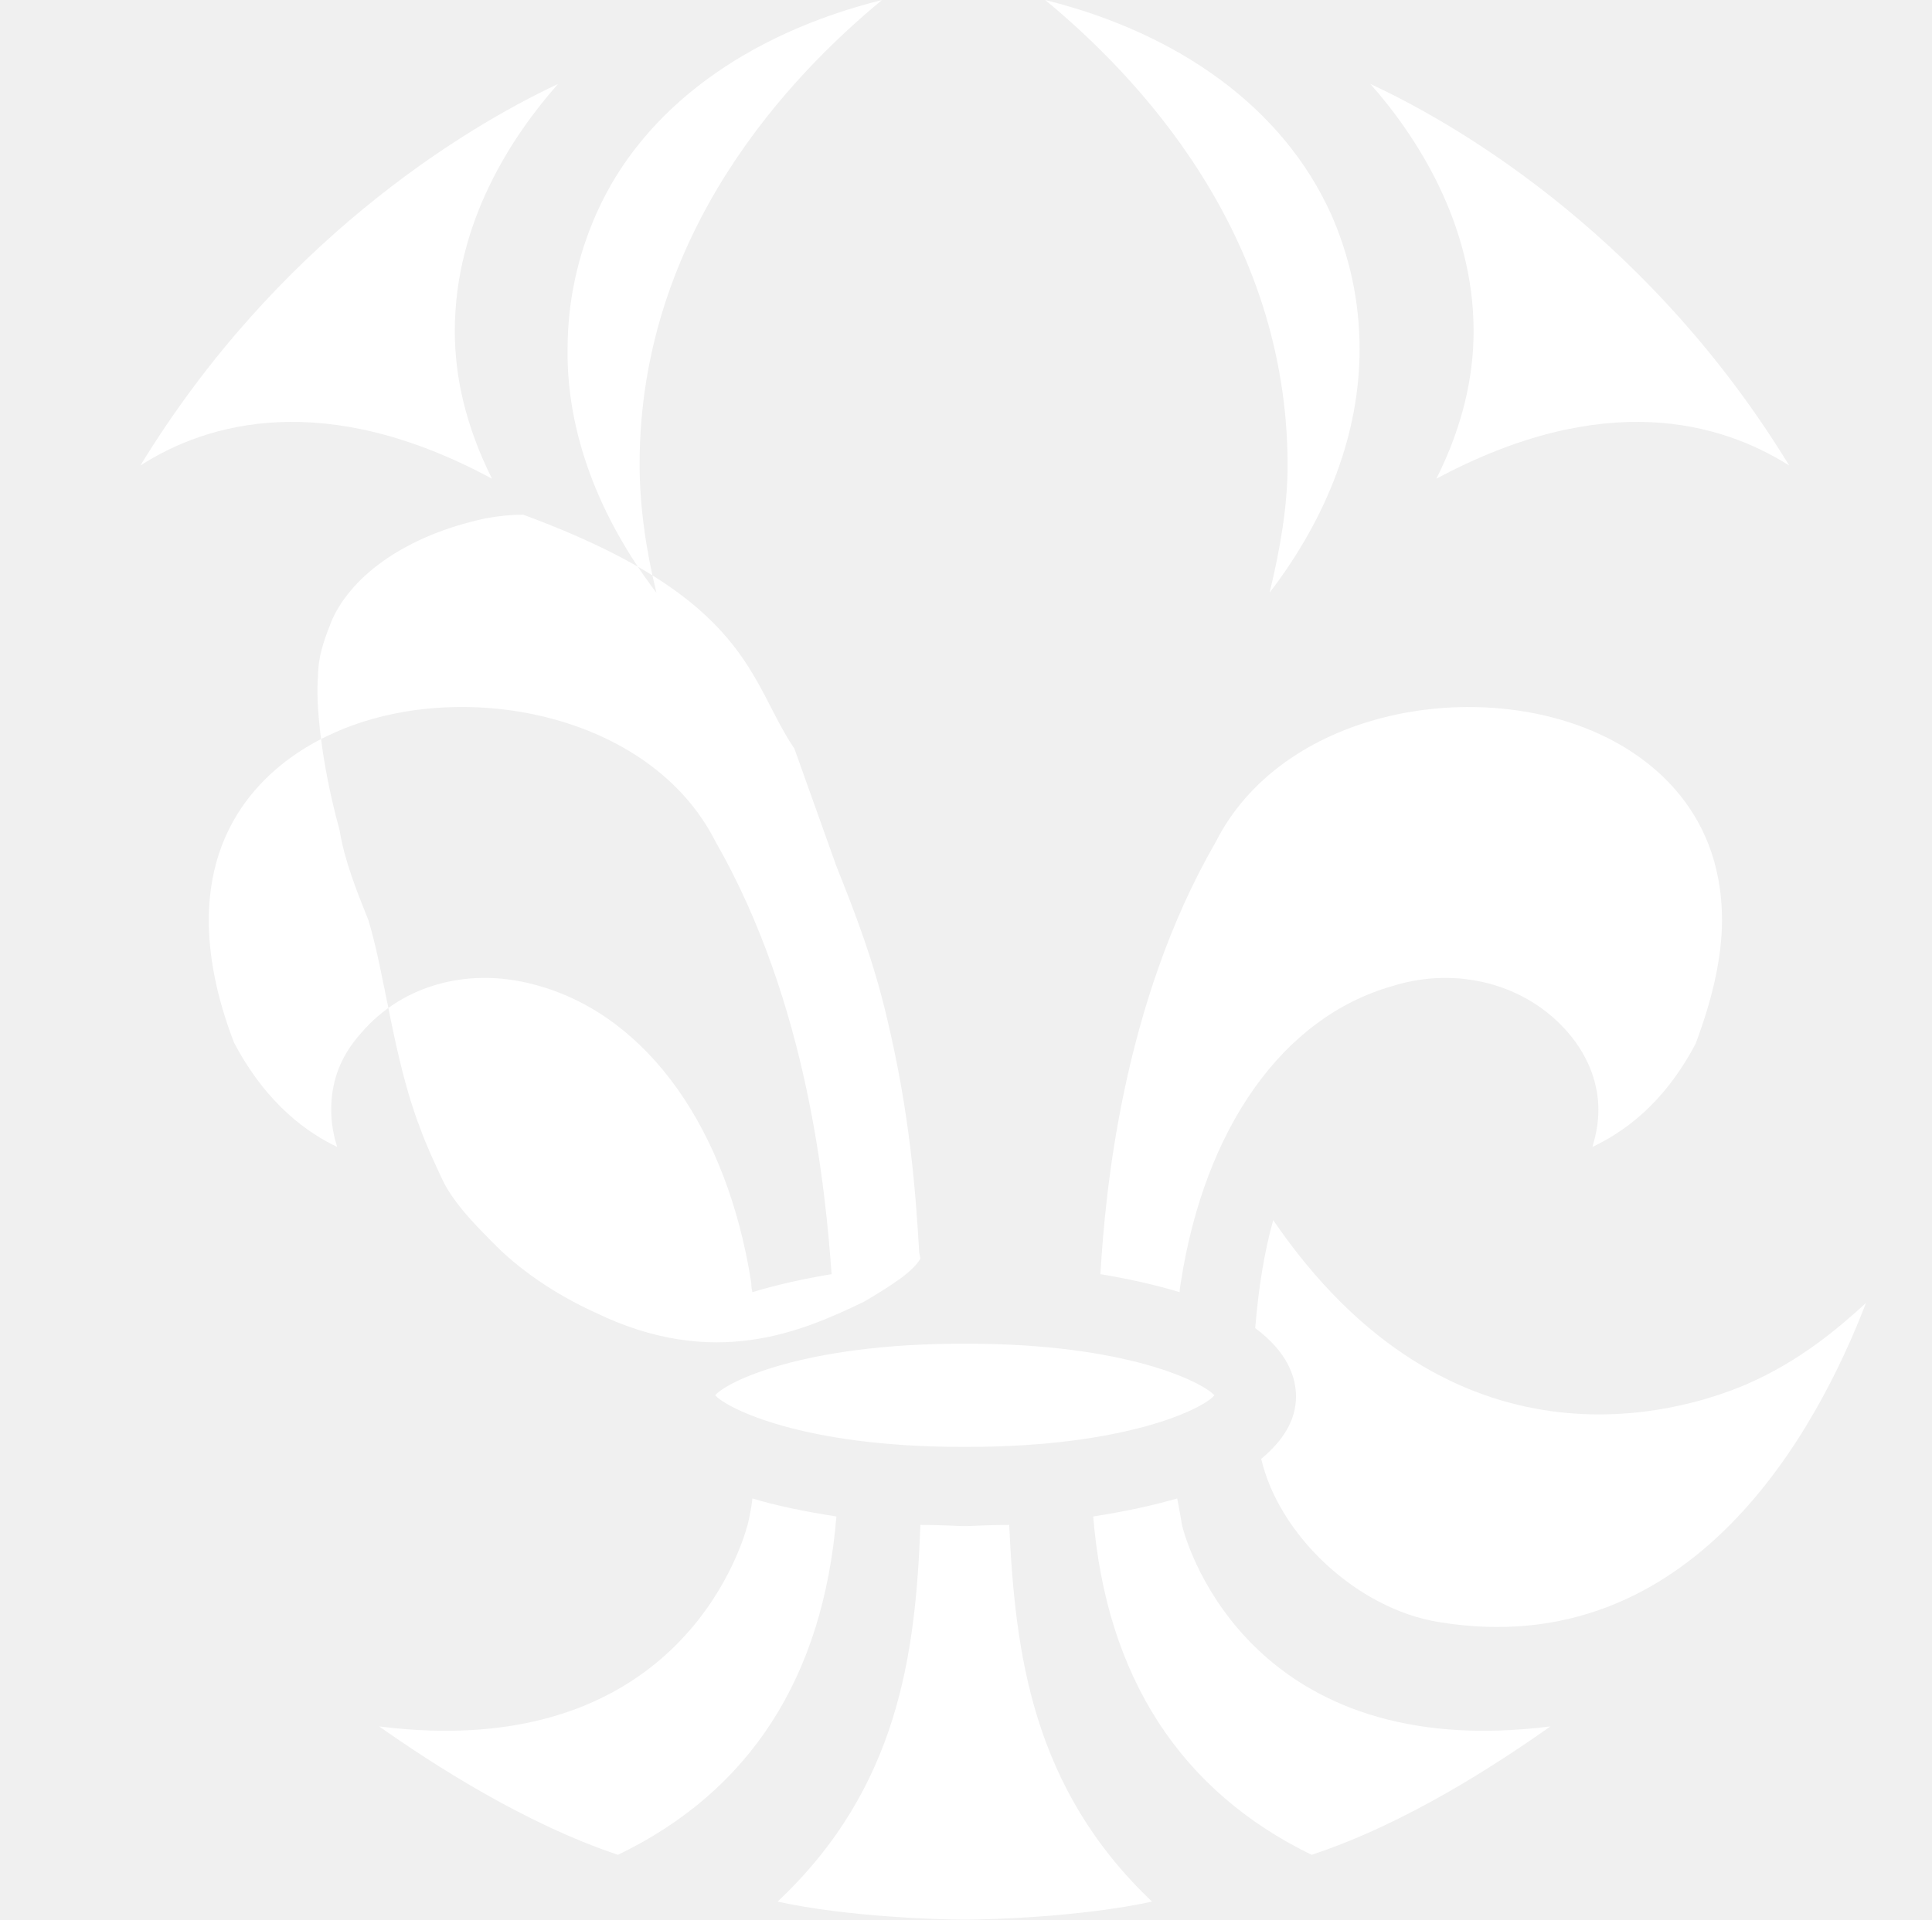
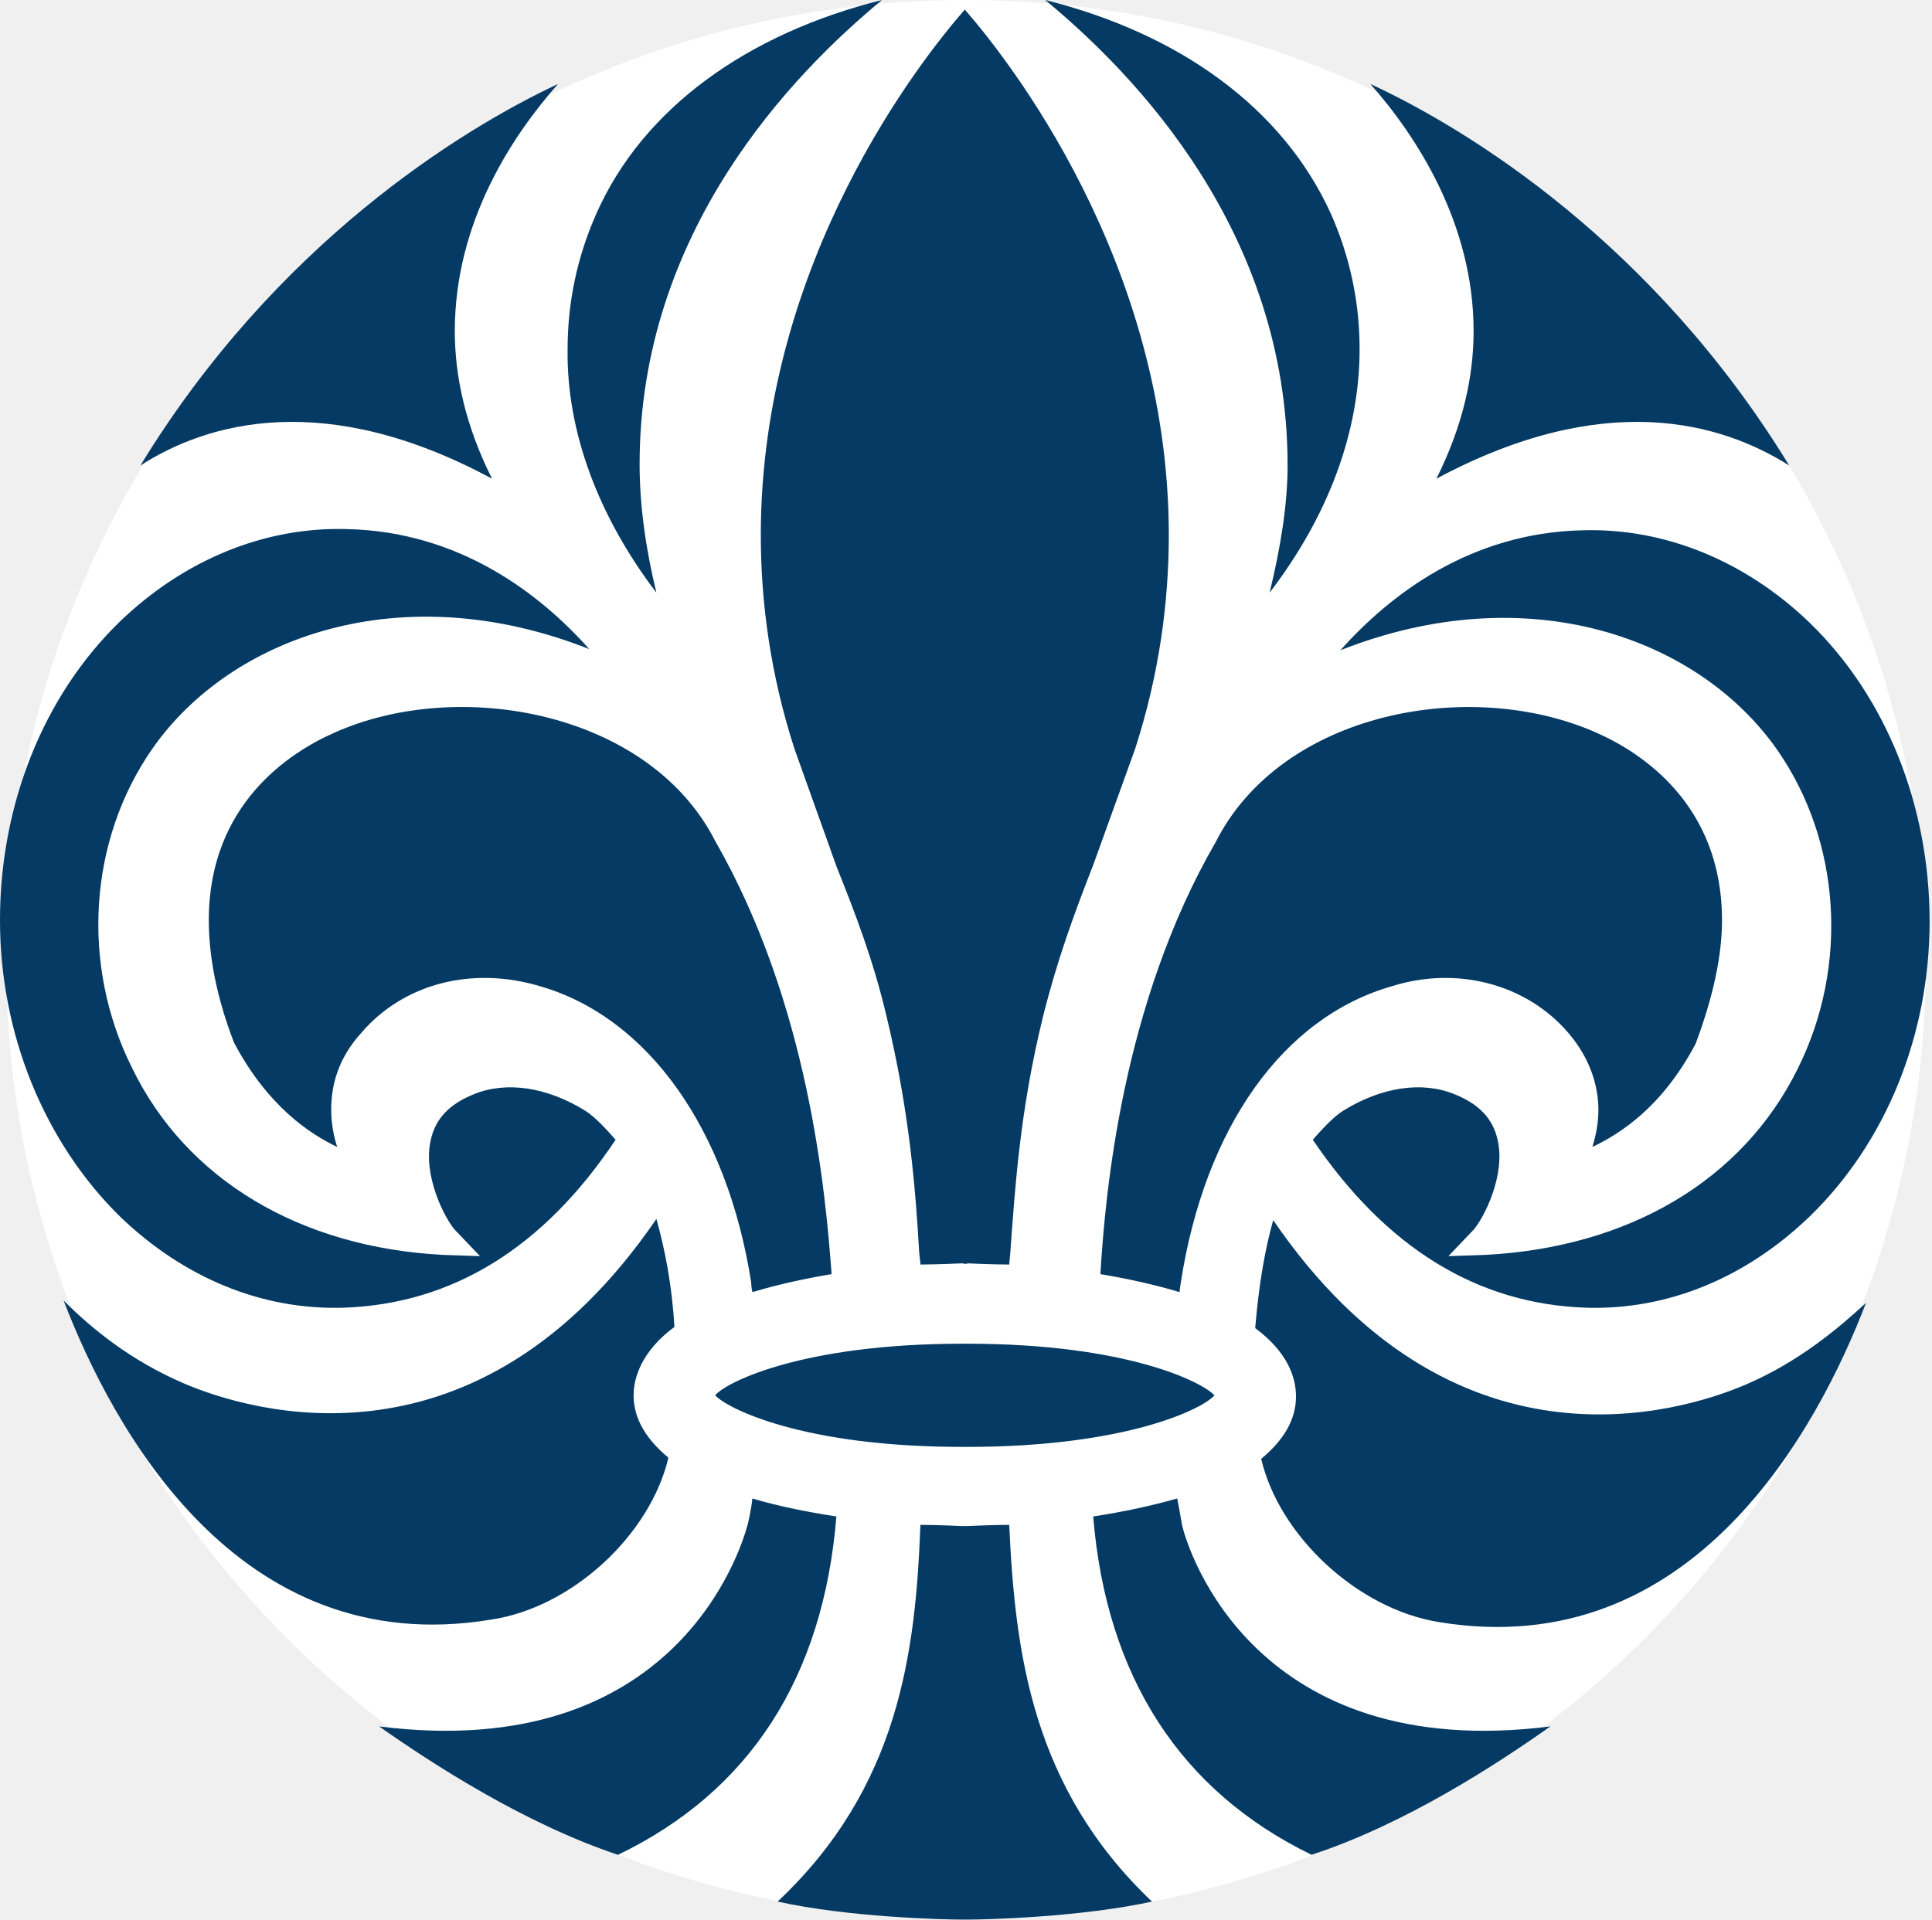
<svg xmlns="http://www.w3.org/2000/svg" version="1.0" id="lily" x="0px" y="0px" viewBox="0 0 161 160" style="enable-background:new 0 0 161 160;" xml:space="preserve">
+   <circle cx="80.5" cy="80" r="80" fill="white" />
  <style type="text/css">
- 	.st0{fill:#FFFFFF;} 
+ 	.st0{fill:#043A63;}
</style>
-   <path id="lily_1_" class="st0" d="M105.8,49.4c4.9-6.4,7.5-13.4,7.5-20.3c0-3.9-0.8-7.7-2.4-11.3C106.9,9,98.3,2.8,87.1,0  c7.5,6.2,20.2,19.3,20.2,38.8C107.3,42.1,106.7,45.7,105.8,49.4L105.8,49.4z M54.7,49.4c-0.9-3.7-1.4-7.3-1.4-10.7  C53.3,19.3,66,6.2,73.5,0C62.3,2.8,53.6,9,49.7,17.8c-1.6,3.6-2.4,7.4-2.4,11.3C47.2,36,49.9,43.1,54.7,49.4L54.7,49.4z   M145.5,115.4c-5.6,2.4-24.5,8.1-39.4-13.7c-0.7,2.5-1.2,5.4-1.5,9c2.7,2,3.4,4.1,3.4,5.7c0,2-1.1,3.7-2.9,5.2  c1.5,6.4,8,12.5,14.8,13.6c21.2,3.5,31.6-16.2,35.6-26.6C153.1,110.8,149.9,113.5,145.5,115.4L145.5,115.4z M80.6,127.2  c0,0-0.2,0-0.4,0c0,0-2.1-0.1-3.5-0.1c-0.4,10.7-1.8,21.9-11.9,31.4c5.9,1.3,13.7,1.5,15.4,1.5h0.4c1.7,0,9.4-0.2,15.4-1.5  c-10-9.5-11.4-20.7-11.9-31.4C82.7,127.1,80.6,127.2,80.6,127.2L80.6,127.2z M119.7,39.9c14-7.5,23.7-4.7,29.4-1.1  c-11.3-18.5-26.7-28-34.9-31.8c3.8,4.3,8.6,11.6,8.6,20.6C122.8,31.4,121.9,35.5,119.7,39.9L119.7,39.9z M98.5,127.1L98.5,127.1  c0,0-0.2-1.2-0.4-2.2c-2.1,0.6-4.4,1.1-7,1.5c1.1,13.4,7.3,22.9,18.2,28.2c7.9-2.6,15.5-7.6,19.9-10.7  C104.6,147,99,129.3,98.5,127.1L98.5,127.1z M130.7,86.1c1.8,2.1,2.5,4.4,2.5,6.4c0,1.1-0.2,2.1-0.5,3.1c2.3-1.1,5.8-3.3,8.6-8.6  c1.5-4,2.2-7.4,2.2-10.3c0-9.7-6.8-14-10.4-15.6c-10.5-4.7-26.3-1.8-31.8,9.1c-7.8,13.5-9.2,29.3-9.6,36c2.4,0.4,4.6,0.9,6.6,1.5  c0-0.3,0.1-0.7,0.1-0.8c2-12.9,8.5-22.1,17.6-24.7C121.4,80.5,127.2,82,130.7,86.1L130.7,86.1z M45,82.2c9,2.6,15.6,11.9,17.6,24.7  c0,0,0,0.4,0.1,0.8c2-0.6,4.2-1.1,6.6-1.5c-0.5-6.8-1.9-22.5-9.7-36.1c-5.5-10.8-21.4-13.7-31.8-9c-3.6,1.6-10.4,5.9-10.4,15.6  c0,2.9,0.6,6.3,2.1,10.2c2.8,5.3,6.3,7.6,8.6,8.7c-0.3-0.9-0.5-2-0.5-3.1c0-2.1,0.6-4.3,2.5-6.4C33.6,82,39.3,80.5,45,82.2L45,82.2z   M62.3,127.1c-0.6,2.2-6.1,19.9-30.7,16.8c4.4,3.1,12.1,8.1,19.9,10.7c11-5.3,17.1-14.8,18.2-28.2c-2.6-0.4-5-0.9-7-1.5  C62.6,125.9,62.3,127.1,62.3,127.1L62.3,127.1z M80.6,120.6c13.3,0,19.7-3.2,20.6-4.3c-1-1.1-7.3-4.3-20.6-4.3h-0.4  c-13.3,0-19.7,3.2-20.6,4.3c1,1.1,7.3,4.3,20.6,4.3H80.6z M41,39.9c-2.2-4.4-3.1-8.5-3.1-12.3c0-9.1,4.8-16.3,8.6-20.6  C38.4,10.8,23,20.3,11.7,38.8C17.3,35.2,27.1,32.4,41,39.9L41,39.9z M66.2,62.4l3.5,9.8c1.6,4,3.1,7.9,4.2,12.6  c1.9,7.9,2.4,14.4,2.7,19.6l0.1,0.5c-0.6,1.1-2.5,2.3-4.7,3.6c-5.2,2.5-12.5,5.7-22.4,0.9c-3.3-1.5-6.4-3.6-8.6-5.9  c-1.7-1.7-3.2-3.3-4.1-5.1c-0.7-1.5-1.4-3-1.9-4.4c-2.2-5.7-2.9-12.7-4.3-17.3c-1-2.5-2-5-2.4-7.5c-1.6-5.8-2-10.8-1.8-12.8  c0-1.8,0.6-3.3,1.2-4.8c1.7-3.7,6.2-7,12.8-8.4c1.1-0.2,2.1-0.3,3.1-0.3C62.6,49.9,62.4,56.8,66.2,62.4L66.2,62.4z" />
+   <path id="lily_1_" class="st0" d="M105.8,49.4c4.9-6.4,7.5-13.4,7.5-20.3c0-3.9-0.8-7.7-2.4-11.3C106.9,9,98.3,2.8,87.1,0  c7.5,6.2,20.2,19.3,20.2,38.8C107.3,42.1,106.7,45.7,105.8,49.4L105.8,49.4z M54.7,49.4c-0.9-3.7-1.4-7.3-1.4-10.7  C53.3,19.3,66,6.2,73.5,0C62.3,2.8,53.6,9,49.7,17.8c-1.6,3.6-2.4,7.4-2.4,11.3C47.2,36,49.9,43.1,54.7,49.4L54.7,49.4z   M145.5,115.4c-5.6,2.4-24.5,8.1-39.4-13.7c-0.7,2.5-1.2,5.4-1.5,9c2.7,2,3.4,4.1,3.4,5.7c0,2-1.1,3.7-2.9,5.2  c1.5,6.4,8,12.5,14.8,13.6c21.2,3.5,31.6-16.2,35.6-26.6C153.1,110.8,149.9,113.5,145.5,115.4L145.5,115.4z M80.6,127.2  c0,0-0.2,0-0.4,0c0,0-2.1-0.1-3.5-0.1c-0.4,10.7-1.8,21.9-11.9,31.4c5.9,1.3,13.7,1.5,15.4,1.5h0.4c1.7,0,9.4-0.2,15.4-1.5  c-10-9.5-11.4-20.7-11.9-31.4C82.7,127.1,80.6,127.2,80.6,127.2L80.6,127.2z M119.7,39.9c14-7.5,23.7-4.7,29.4-1.1  c-11.3-18.5-26.7-28-34.9-31.8c3.8,4.3,8.6,11.6,8.6,20.6C122.8,31.4,121.9,35.5,119.7,39.9L119.7,39.9z M98.5,127.1L98.5,127.1  c0,0-0.2-1.2-0.4-2.2c-2.1,0.6-4.4,1.1-7,1.5c1.1,13.4,7.3,22.9,18.2,28.2c7.9-2.6,15.5-7.6,19.9-10.7  C104.6,147,99,129.3,98.5,127.1L98.5,127.1z M130.7,86.1c1.8,2.1,2.5,4.4,2.5,6.4c0,1.1-0.2,2.1-0.5,3.1c2.3-1.1,5.8-3.3,8.6-8.6  c1.5-4,2.2-7.4,2.2-10.3c0-9.7-6.8-14-10.4-15.6c-10.5-4.7-26.3-1.8-31.8,9.1c-7.8,13.5-9.2,29.3-9.6,36c2.4,0.4,4.6,0.9,6.6,1.5  c0-0.3,0.1-0.7,0.1-0.8c2-12.9,8.5-22.1,17.6-24.7C121.4,80.5,127.2,82,130.7,86.1L130.7,86.1z M45,82.2c9,2.6,15.6,11.9,17.6,24.7  c0,0,0,0.4,0.1,0.8c2-0.6,4.2-1.1,6.6-1.5c-0.5-6.8-1.9-22.5-9.7-36.1c-5.5-10.8-21.4-13.7-31.8-9c-3.6,1.6-10.4,5.9-10.4,15.6  c0,2.9,0.6,6.3,2.1,10.2c2.8,5.3,6.3,7.6,8.6,8.7c-0.3-0.9-0.5-2-0.5-3.1c0-2.1,0.6-4.3,2.5-6.4C33.6,82,39.3,80.5,45,82.2L45,82.2z   M62.3,127.1c-0.6,2.2-6.1,19.9-30.7,16.8c4.4,3.1,12.1,8.1,19.9,10.7c11-5.3,17.1-14.8,18.2-28.2c-2.6-0.4-5-0.9-7-1.5  C62.6,125.9,62.3,127.1,62.3,127.1L62.3,127.1z M80.6,120.6c13.3,0,19.7-3.2,20.6-4.3c-1-1.1-7.3-4.3-20.6-4.3h-0.4  c-13.3,0-19.7,3.2-20.6,4.3c1,1.1,7.3,4.3,20.6,4.3H80.6z M41,39.9c-2.2-4.4-3.1-8.5-3.1-12.3c0-9.1,4.8-16.3,8.6-20.6  C38.4,10.8,23,20.3,11.7,38.8C17.3,35.2,27.1,32.4,41,39.9L41,39.9z M66.2,62.4l3.5,9.8c1.6,4,3.1,7.9,4.2,12.6  c1.9,7.9,2.4,14.4,2.7,19.6l0.1,0.9v0.1c1.3,0,3.5-0.1,3.5-0.1s0.4,0.1,0.4,0c0,0,2.1,0.1,3.5,0.1l0.1-1.1  c0.4-5.5,0.8-11.7,2.7-19.5c1.2-4.8,2.6-8.6,4.2-12.7l3.5-9.7c2-6.2,2.8-12.2,2.8-17.8c0-22.8-13.5-39.8-17-43.8  c-3.5,4-17,20.9-17,43.8C63.4,50.2,64.2,56.2,66.2,62.4L66.2,62.4z M132.2,109c6.8,0.2,13.3-2.5,18.6-7.6c6.4-6.2,10-15.2,10-24.6  c0-9.6-3.6-18.7-10-24.9c-5.3-5.1-12-7.9-18.9-7.7c-9.4,0.2-16.1,5.4-20.2,10c15.7-6.2,29.9-1,36.4,8.3c5.3,7.6,6,18,1.7,26.6  c-4.6,9.3-14.1,14.9-26.1,15.5l-3,0.1l2.1-2.2c0.8-0.9,2.7-4.5,2-7.5c-0.4-1.8-1.6-3-3.6-3.8c-2.7-1.1-6.1-0.6-9.3,1.4  c-0.8,0.5-1.8,1.6-2.5,2.4C115.5,104,123.1,108.7,132.2,109L132.2,109z M55.7,121.5c-1.8-1.5-2.9-3.2-2.9-5.2c0-1.5,0.7-3.7,3.4-5.7  c-0.2-3.5-0.8-6.5-1.5-9c-14.9,21.8-33.8,16.1-39.4,13.7c-4.4-1.9-7.6-4.5-10-6.9c4,10.4,14.4,30.1,35.6,26.6  C47.7,134,54.2,127.9,55.7,121.5L55.7,121.5z M28.6,109c-6.8,0.2-13.3-2.5-18.6-7.6C3.7,95.2,0,86.2,0,76.7C0,67.1,3.6,58,10,51.8  c5.3-5.1,12-7.9,18.9-7.7c9.4,0.2,16.1,5.4,20.2,10c-15.7-6.2-29.9-1-36.4,8.3C7.4,70,6.7,80.4,11,89c4.5,9.3,14,15,26,15.6l3,0.1  l-2.1-2.2c-0.8-0.9-2.7-4.5-2-7.5c0.4-1.8,1.6-3,3.6-3.8c2.7-1.1,6.1-0.6,9.3,1.4c0.8,0.5,1.8,1.6,2.5,2.4  C45.3,104,37.7,108.7,28.6,109L28.6,109z" />
</svg>
